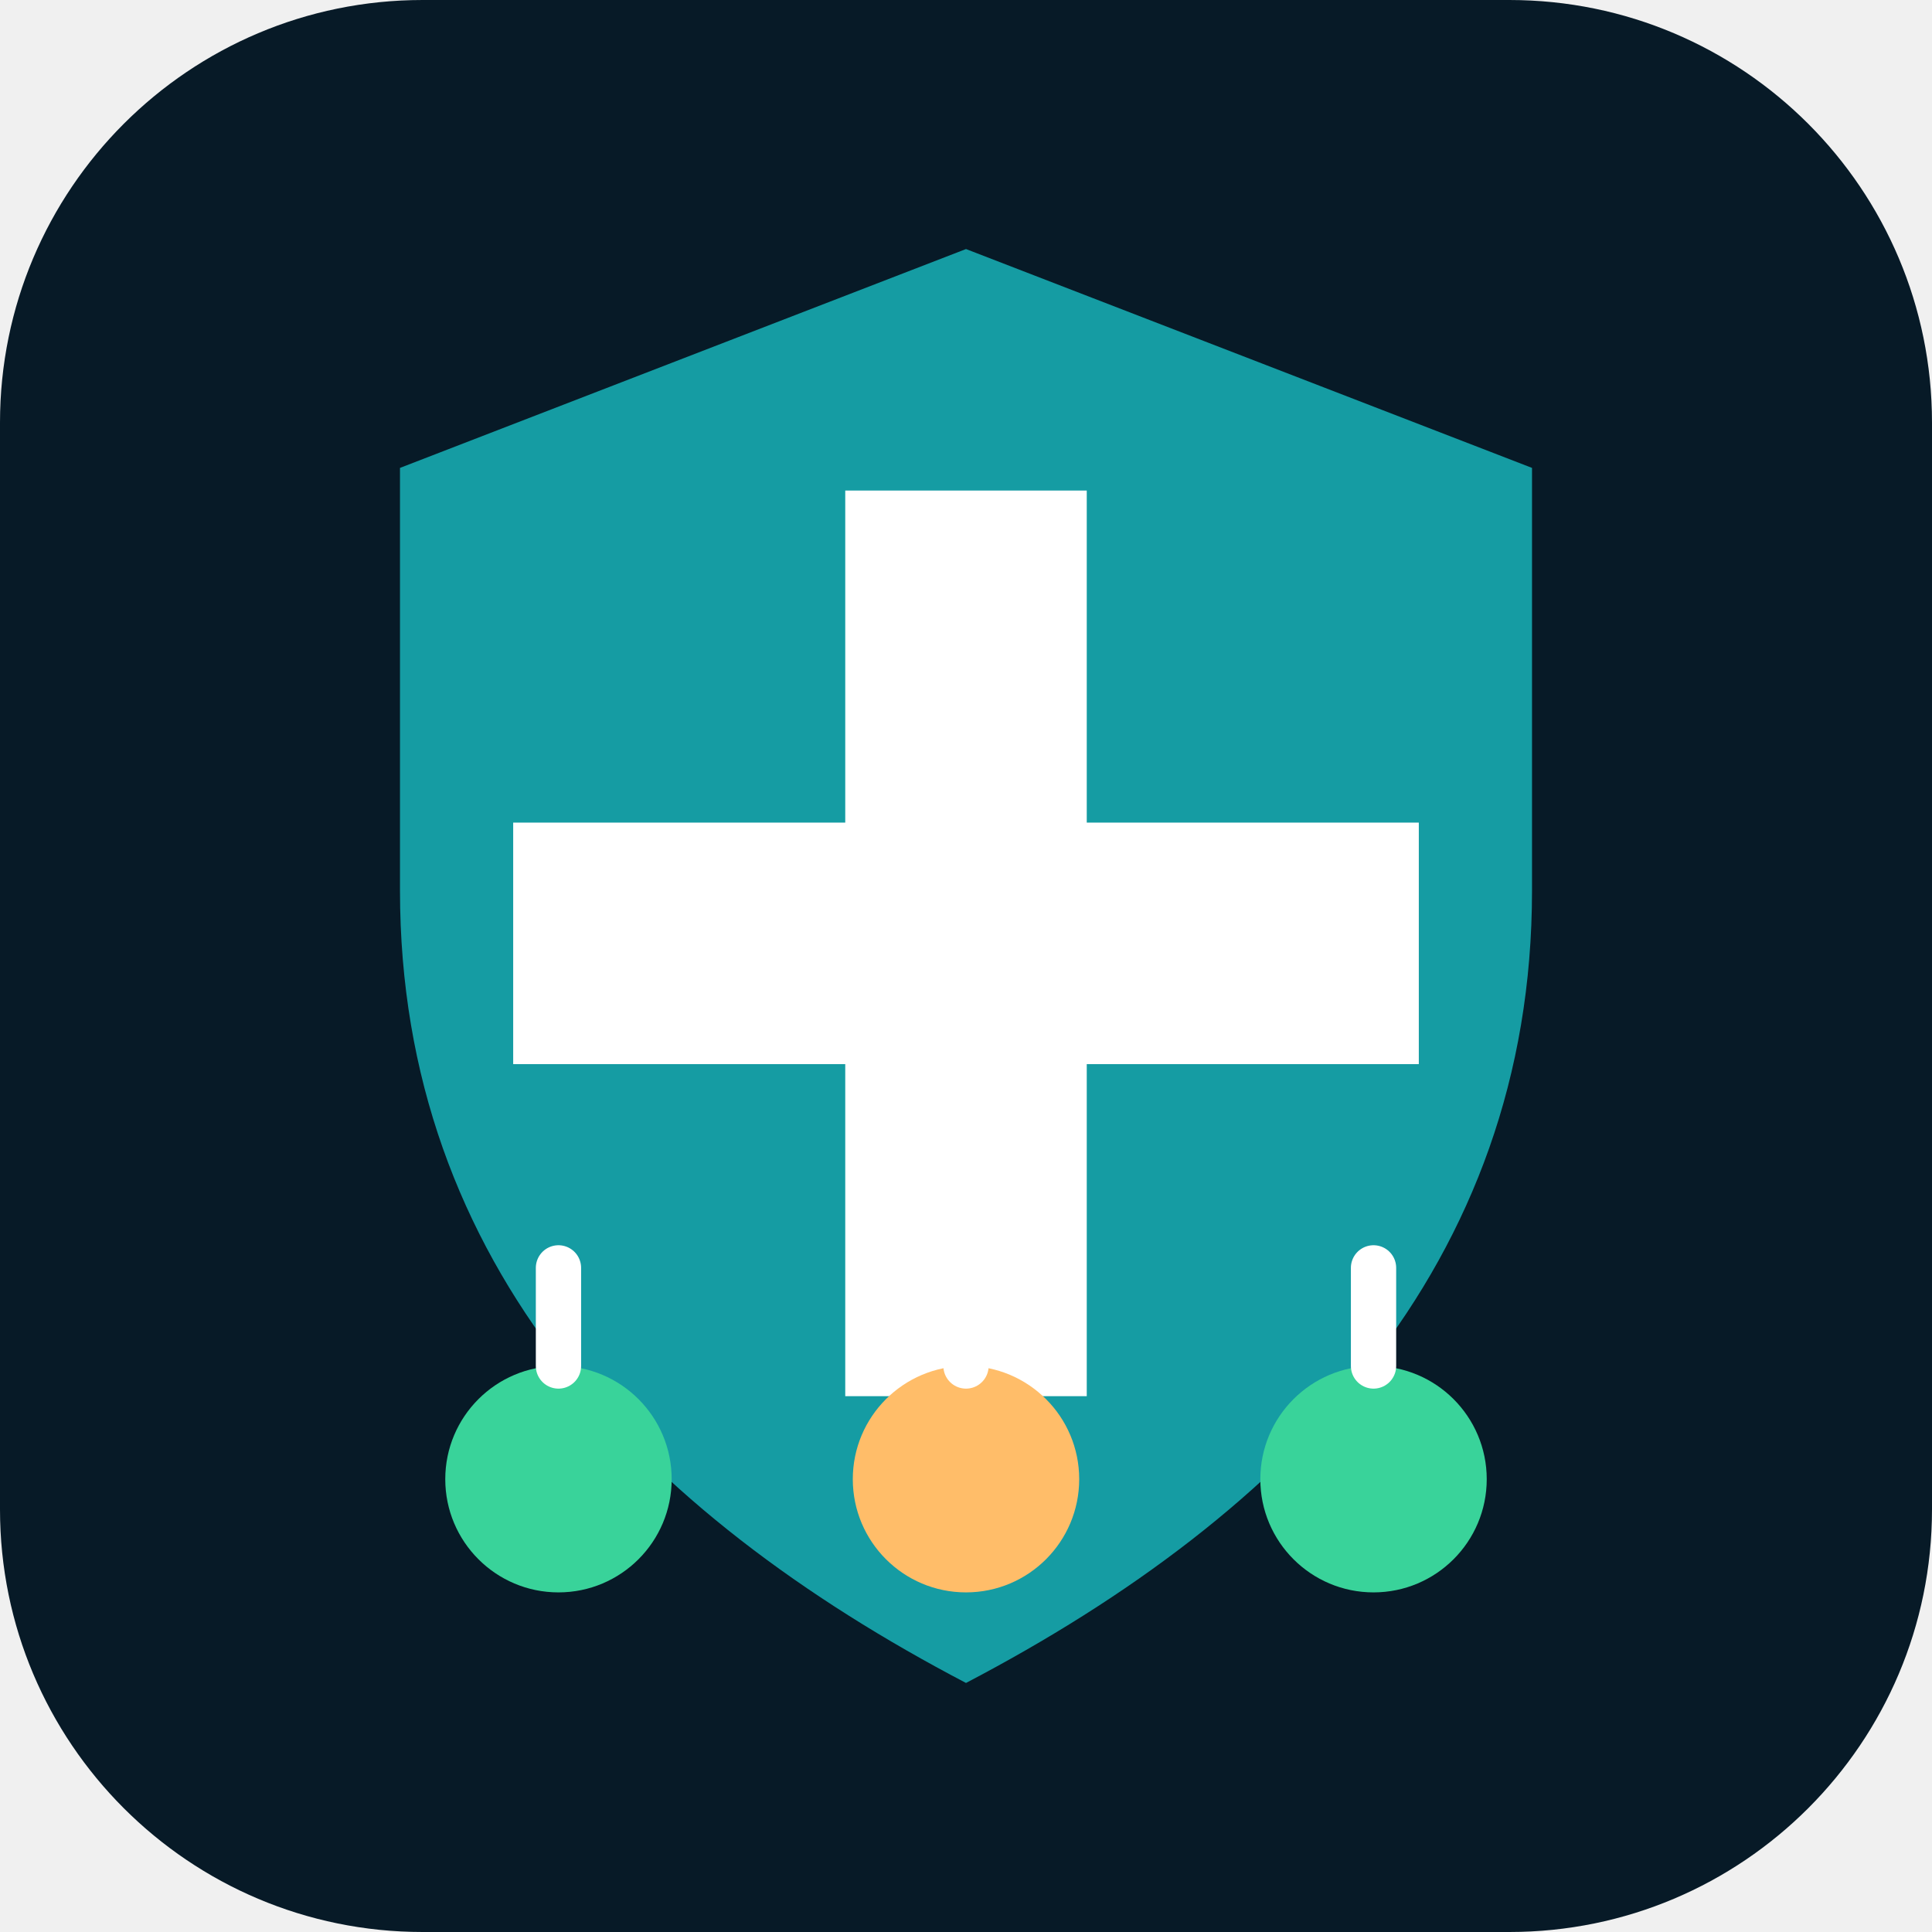
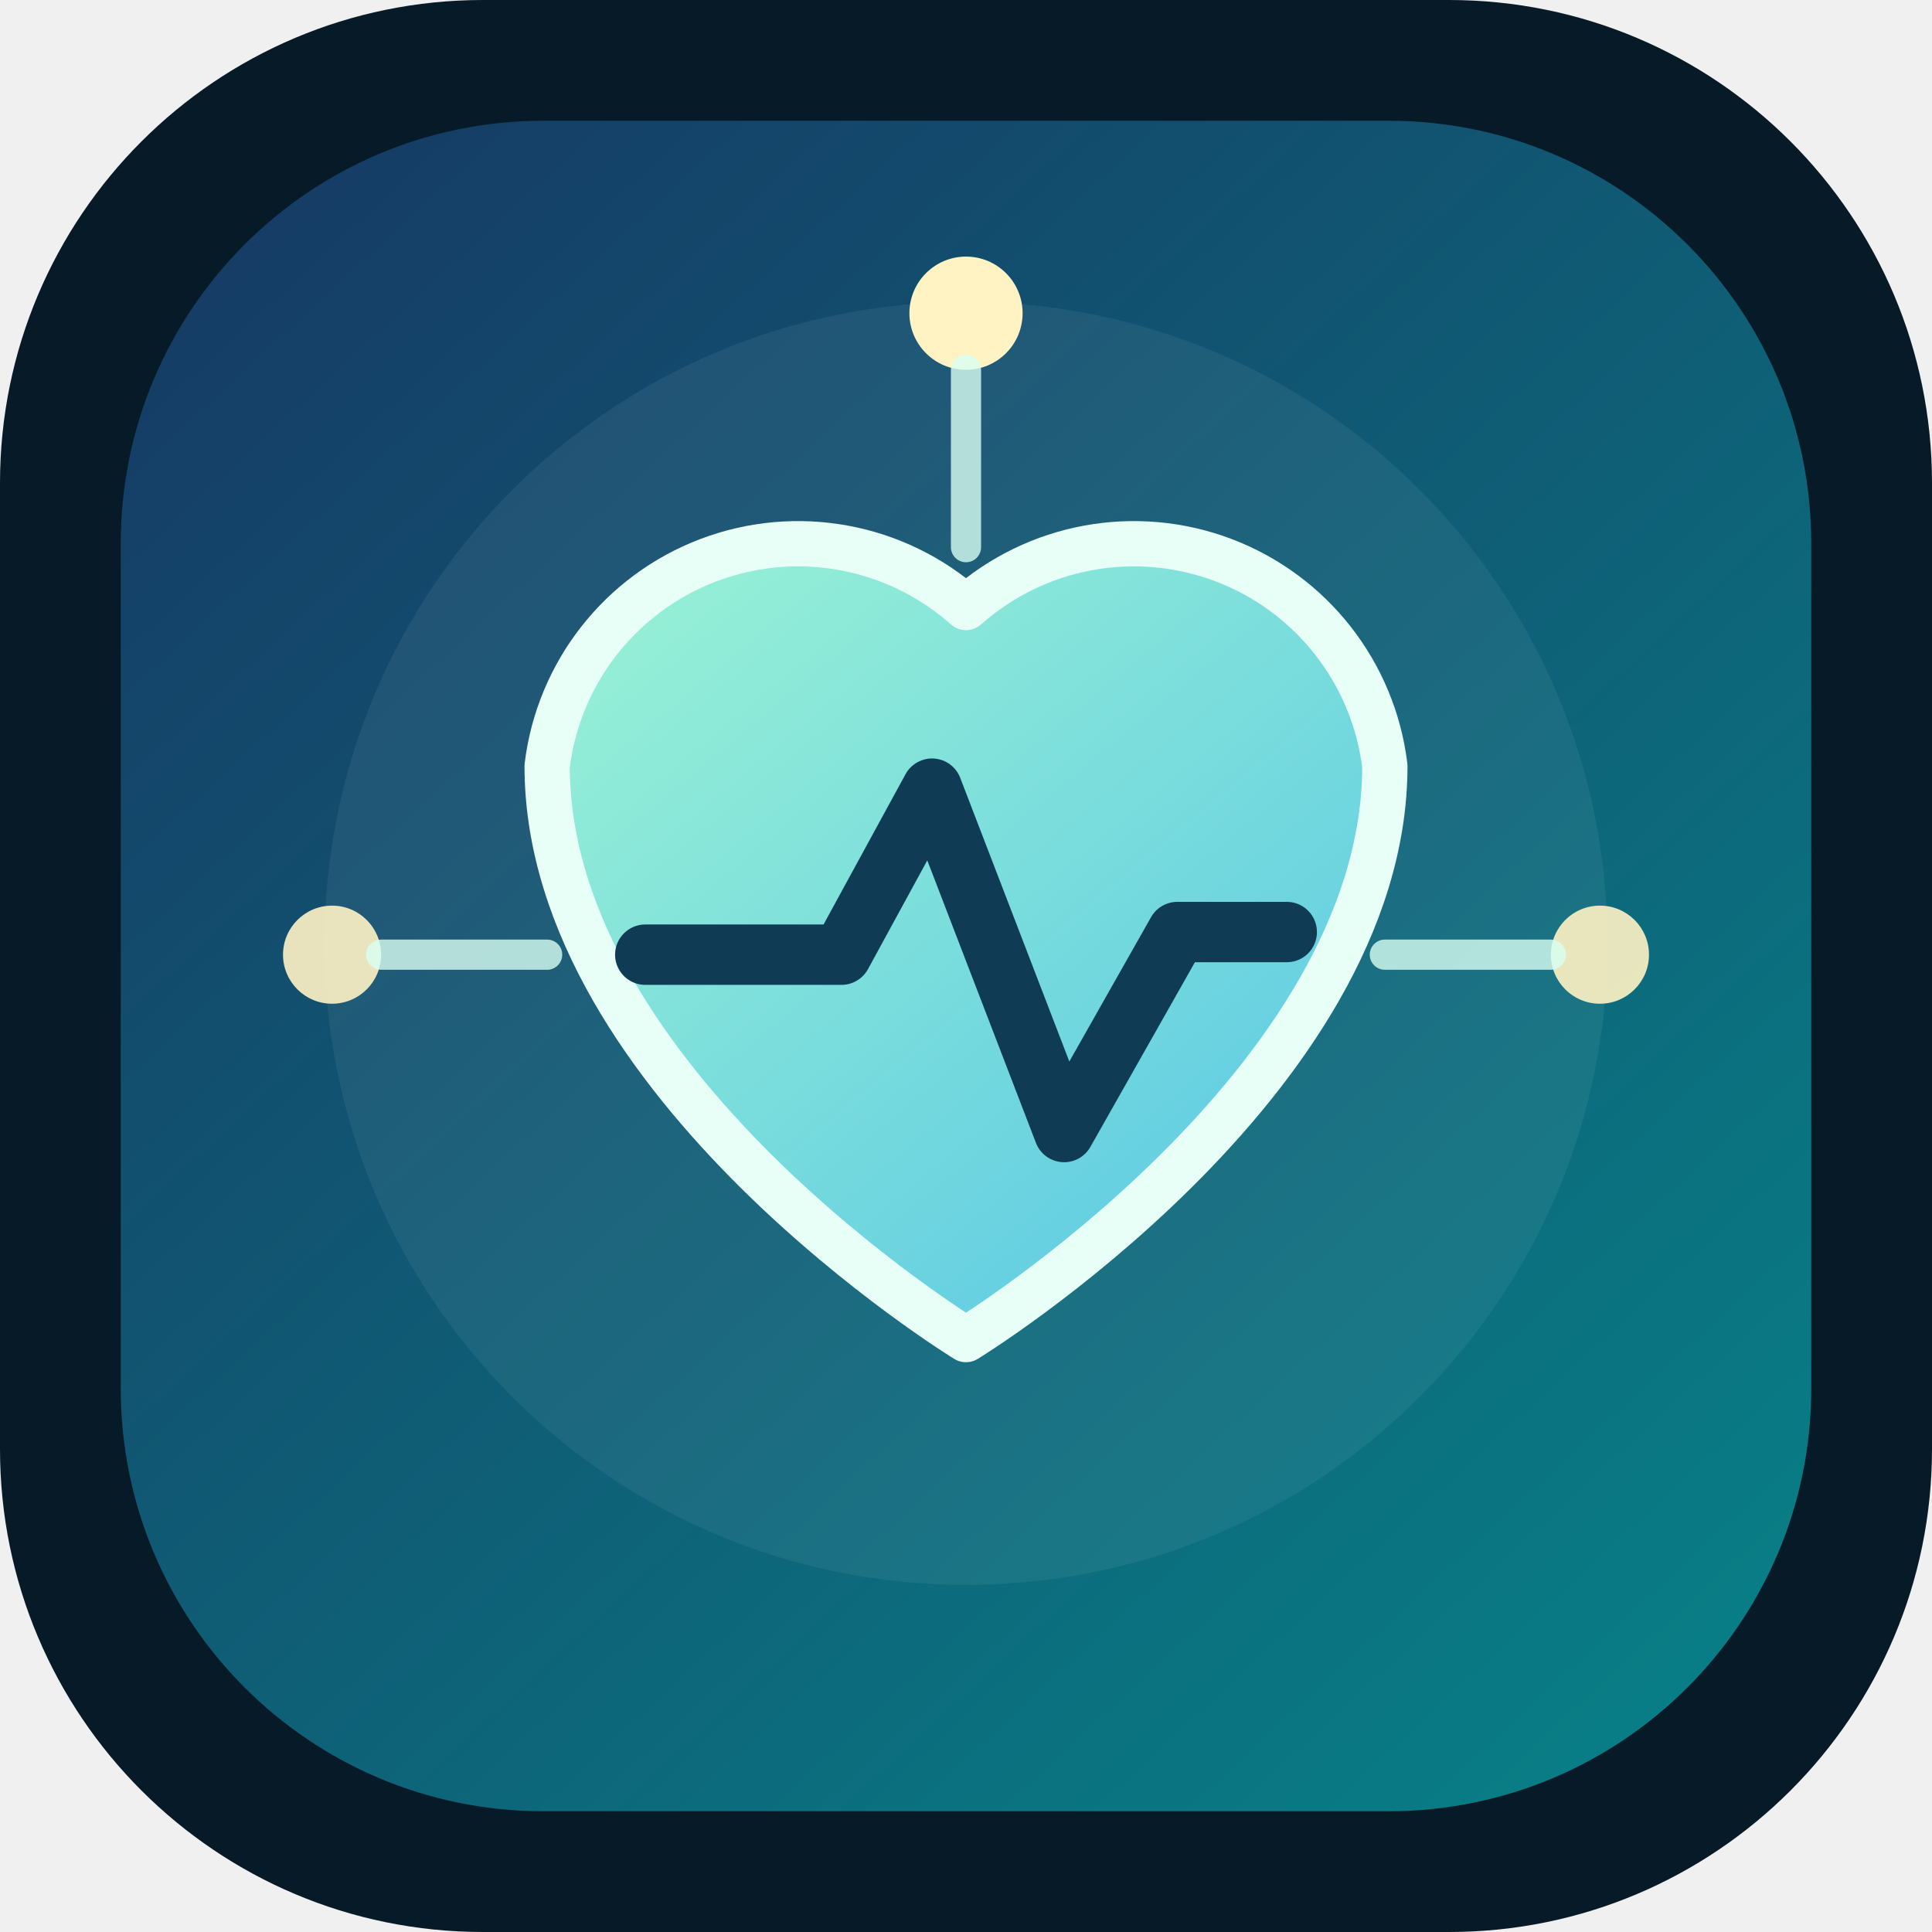
<svg xmlns="http://www.w3.org/2000/svg" viewBox="0 0 512 512" role="img" aria-labelledby="title desc">
-   <rect width="512" height="512" rx="112" fill="#071a27" />
-   <path d="M256 66 406 124v112c0 99-64 165-150 210-86-45-150-111-150-210V124L256 66Z" fill="#159ca3" />
-   <path d="M224 130h64v88h88v64h-88v88h-64v-88h-88v-64h88v-88Z" fill="#fff" />
-   <circle cx="148" cy="392" r="30" fill="#39d39a" />
-   <circle cx="256" cy="392" r="30" fill="#ffbd69" />
-   <circle cx="364" cy="392" r="30" fill="#39d39a" />
-   <path d="M148 362v-26m108 26v-26m108 26v-26" stroke="#fff" stroke-width="12" stroke-linecap="round" />
+   <defs>
+     <linearGradient id="field" x1="64" y1="48" x2="448" y2="464" gradientUnits="userSpaceOnUse">
+       <stop stop-color="#163B65" />
+       <stop offset="1" stop-color="#087F86" />
+     </linearGradient>
+     <linearGradient id="heart" x1="164" y1="140" x2="352" y2="366" gradientUnits="userSpaceOnUse">
+       <stop stop-color="#9AF2D5" />
+       <stop offset="1" stop-color="#56C5E5" />
+     </linearGradient>
+   </defs>
+   <rect width="512" height="512" rx="128" fill="#071A27" />
+   <rect x="32" y="32" width="448" height="448" rx="112" fill="url(#field)" />
+   <circle cx="256" cy="250" r="170" fill="#fff" fill-opacity=".06" />
+   <path d="M256 355s-111-68-111-152a67 67 0 0 1 111-42 67 67 0 0 1 111 42c0 84-111 152-111 152Z" fill="url(#heart)" stroke="#E8FFF8" stroke-width="12" stroke-linejoin="round" />
+   <path d="M171 253h52l24-44 35 91 30-53h29" fill="none" stroke="#103B55" stroke-width="16" stroke-linecap="round" stroke-linejoin="round" />
+   <circle cx="256" cy="83" r="15" fill="#FFF3C4" />
+   <circle cx="88" cy="253" r="13" fill="#FFF3C4" fill-opacity=".9" />
+   <circle cx="424" cy="253" r="13" fill="#FFF3C4" fill-opacity=".9" />
+   <path d="M101 253h44m222 0h44M256 98v47" stroke="#D8FFF2" stroke-opacity=".8" stroke-width="8" stroke-linecap="round" />
</svg>
